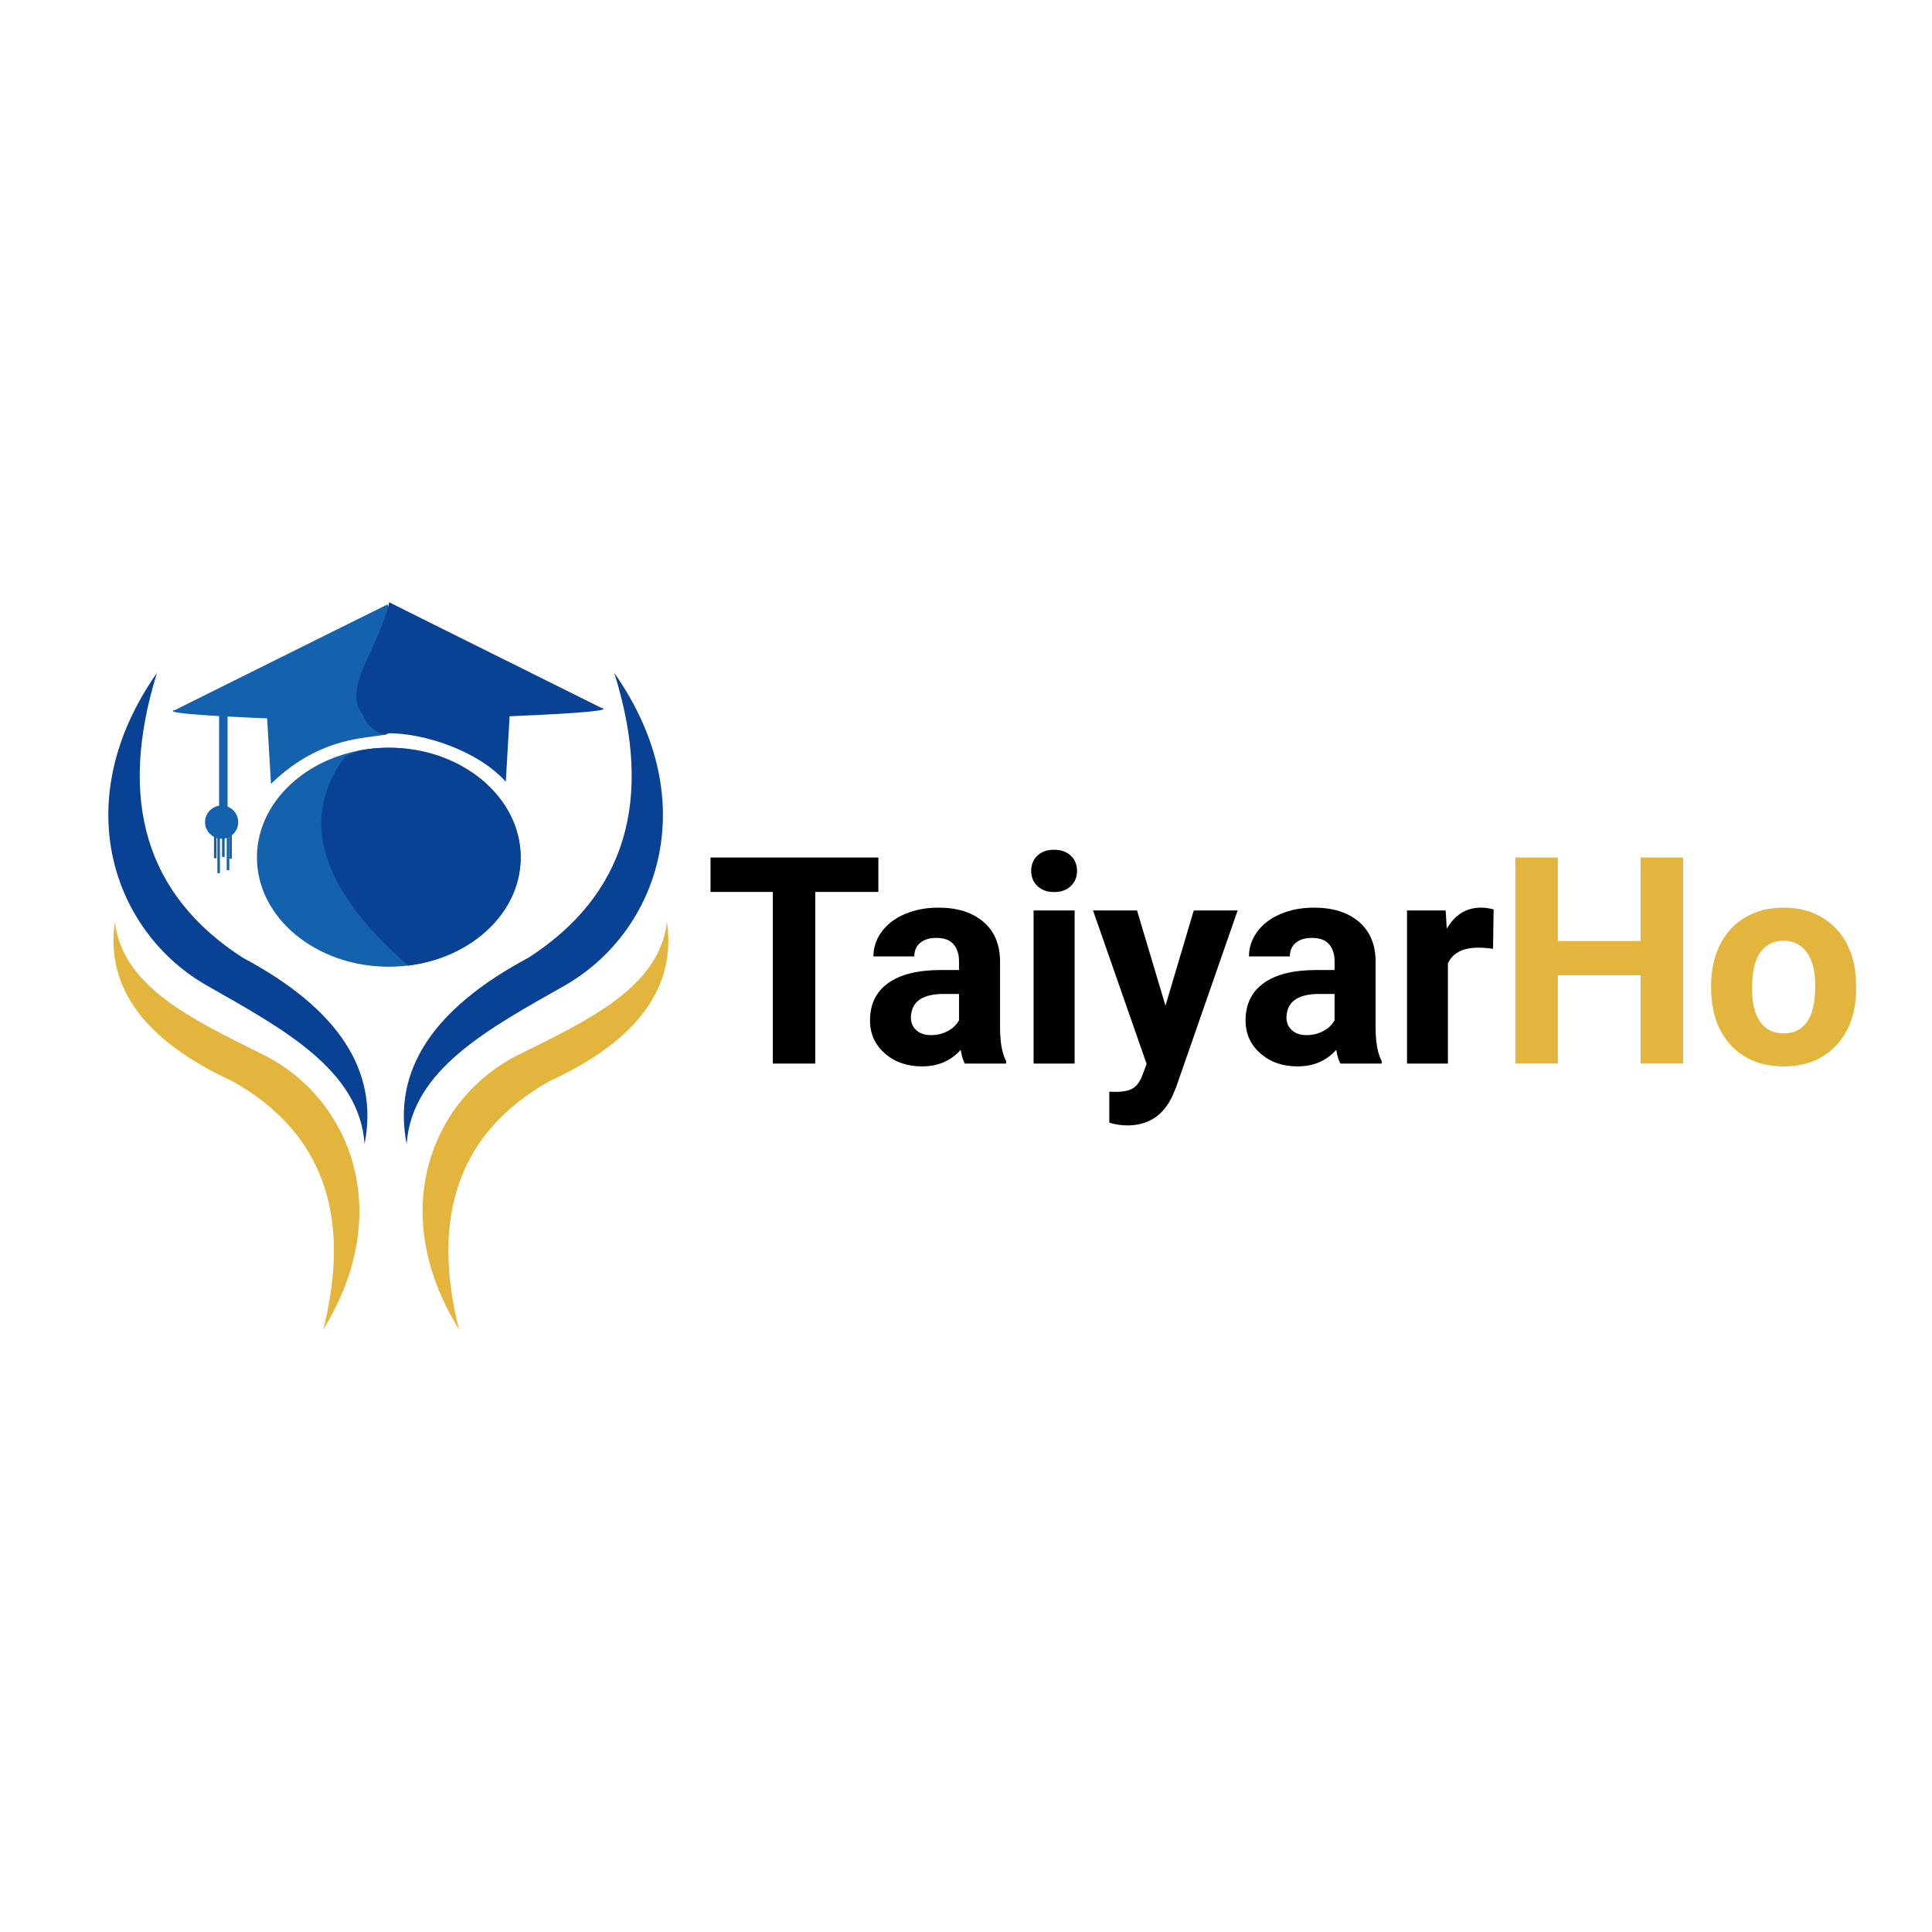
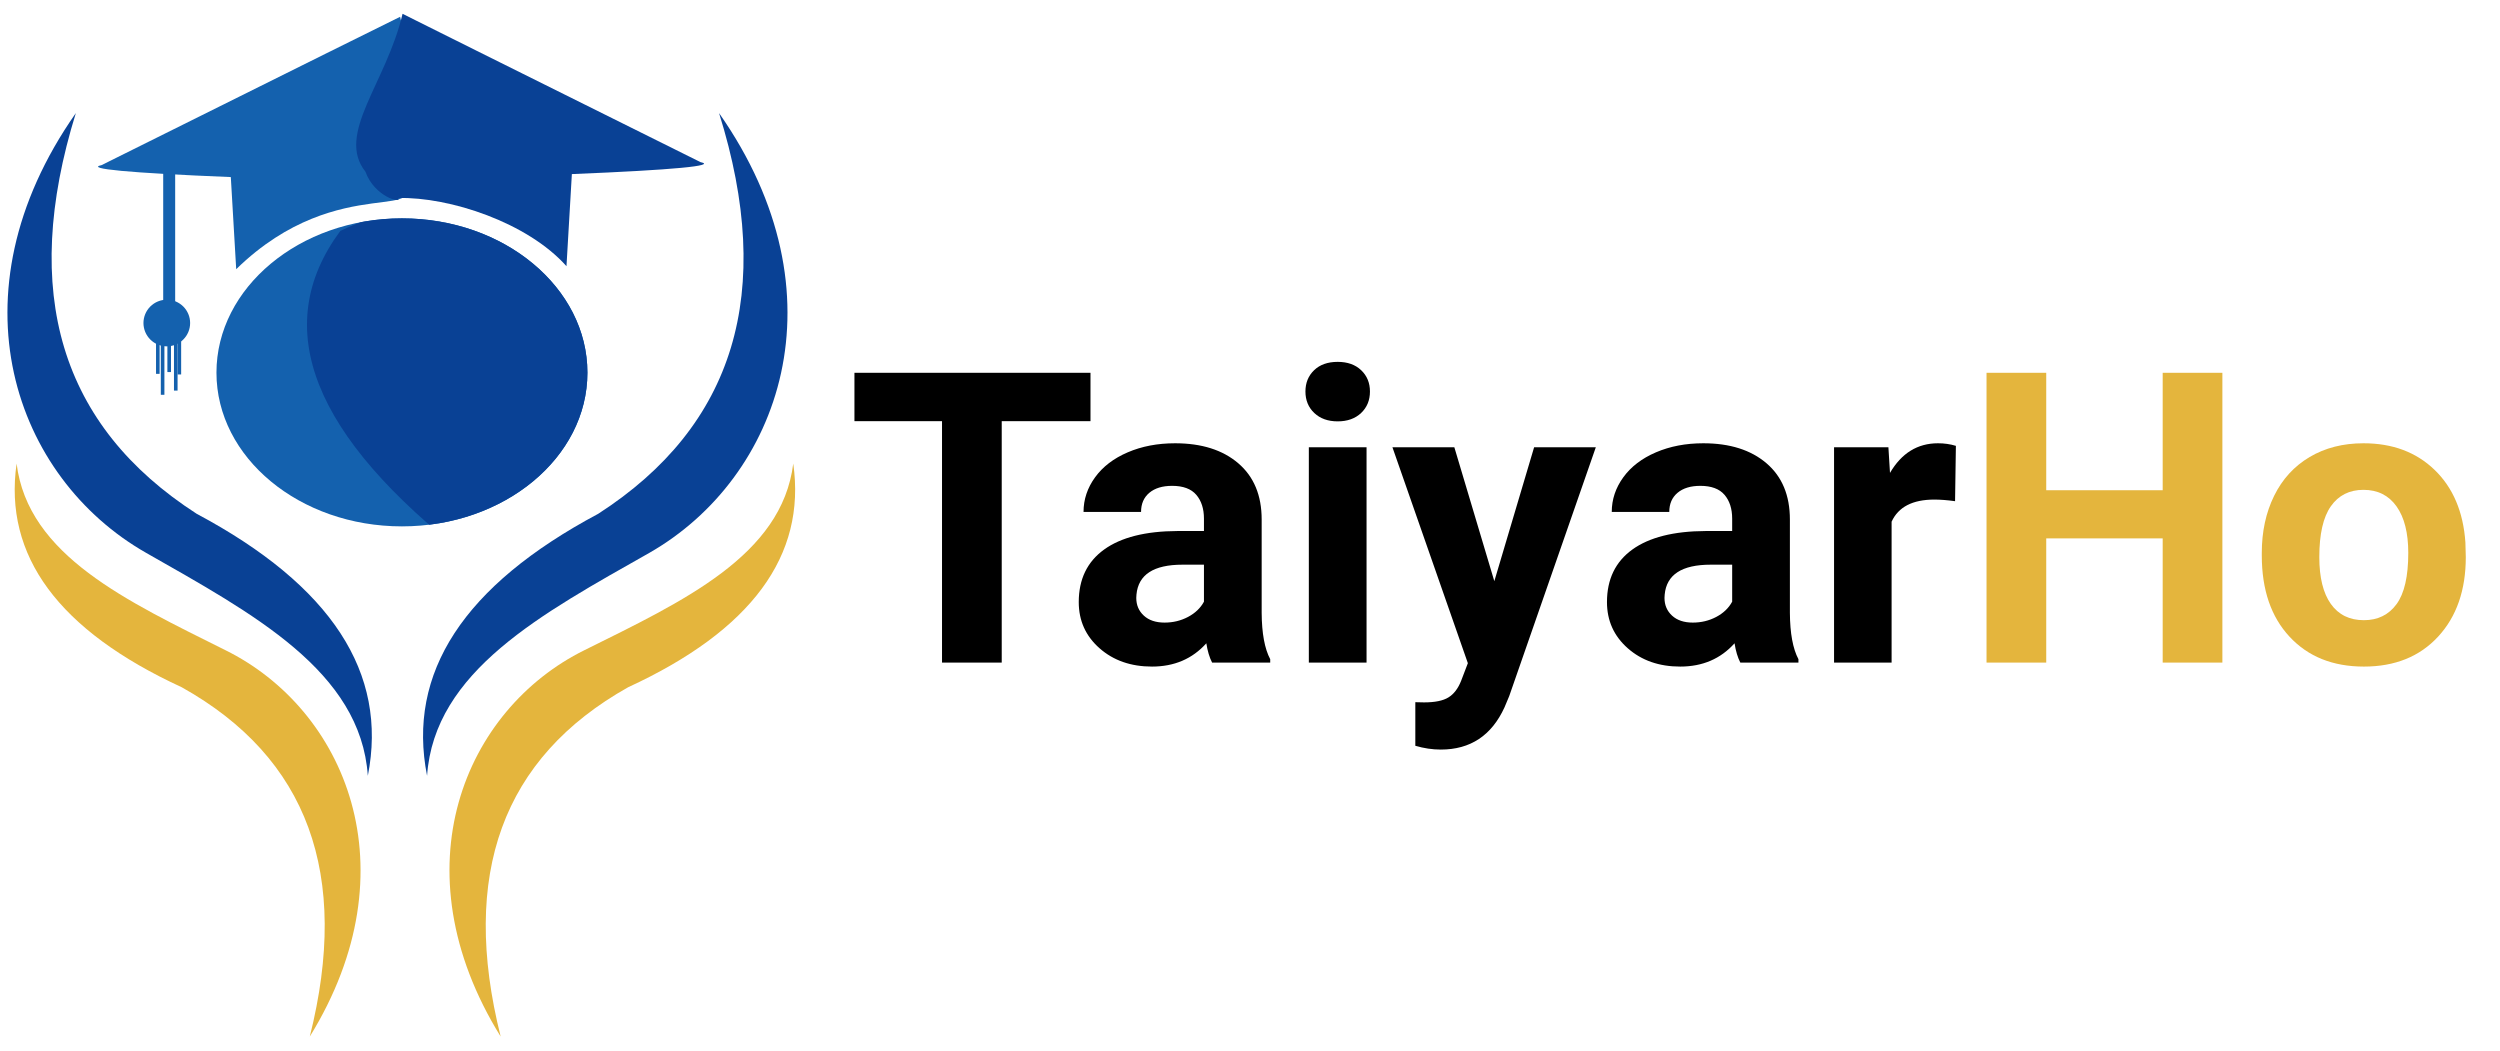
- <svg xmlns="http://www.w3.org/2000/svg" width="2000" zoomAndPan="magnify" viewBox="0 0 1500 1500" height="2000" preserveAspectRatio="xMidYMid meet" version="1.0">
+ <svg xmlns="http://www.w3.org/2000/svg" width="100%" viewBox="80 460 1380 580" height="100%" version="1.0">
  <defs>
    <g />
    <clipPath id="45ae492b60">
      <path d="M 328 715 L 519 715 L 519 1032.273 L 328 1032.273 Z M 328 715 " clip-rule="nonzero" />
    </clipPath>
    <clipPath id="b9d9731226">
      <path d="M 88 715 L 280 715 L 280 1032.273 L 88 1032.273 Z M 88 715 " clip-rule="nonzero" />
    </clipPath>
    <clipPath id="f28902df80">
      <path d="M 276 467.523 L 469 467.523 L 469 607 L 276 607 Z M 276 467.523 " clip-rule="nonzero" />
    </clipPath>
    <clipPath id="6908d95d2d">
      <path d="M 249 580 L 404.586 580 L 404.586 751 L 249 751 Z M 249 580 " clip-rule="nonzero" />
    </clipPath>
    <clipPath id="ec6ebaf548">
      <path d="M 301.871 580.527 C 358.348 580.527 404.258 618.828 404.258 665.707 C 404.258 712.59 358.348 750.559 301.871 750.559 C 245.391 750.559 199.484 712.59 199.484 665.707 C 199.484 618.828 245.391 580.527 301.871 580.527 Z M 301.871 580.527 " clip-rule="evenodd" />
    </clipPath>
  </defs>
  <path fill="#094195" d="M 121.867 522.422 C 91.152 621.469 113.281 695.094 188.582 743.625 C 262.898 783.242 294.273 831.445 283.043 888.234 C 279.082 830.457 219.629 798.762 160.512 765.086 C 88.18 723.816 51.516 622.789 121.867 522.422 Z M 121.867 522.422 " fill-opacity="1" fill-rule="evenodd" />
  <path fill="#094195" d="M 476.918 522.422 C 507.965 621.469 485.504 695.094 410.203 743.625 C 335.887 783.242 304.512 831.445 315.742 888.234 C 319.703 830.457 379.156 798.762 438.605 765.086 C 510.605 723.816 547.266 622.789 476.918 522.422 Z M 476.918 522.422 " fill-opacity="1" fill-rule="evenodd" />
  <g clip-path="url(#45ae492b60)">
    <path fill="#e4b53d" d="M 356.367 1032.18 C 333.906 942.711 357.355 878.328 426.715 839.371 C 494.754 808.004 525.137 766.734 517.871 715.891 C 511.598 766.734 457.102 791.828 402.605 818.902 C 336.551 851.586 298.898 939.406 356.367 1032.18 Z M 356.367 1032.18 " fill-opacity="1" fill-rule="evenodd" />
  </g>
  <g clip-path="url(#b9d9731226)">
    <path fill="#e4b53d" d="M 251.008 1032.18 C 273.465 942.711 250.016 878.328 180.328 839.371 C 112.289 808.004 81.902 766.734 89.168 715.891 C 95.445 766.734 150.27 791.828 204.438 818.902 C 270.492 851.586 308.145 939.406 251.008 1032.18 Z M 251.008 1032.18 " fill-opacity="1" fill-rule="evenodd" />
  </g>
  <path fill="#1461ae" d="M 207.41 557.746 C 150.602 555.438 126.82 553.125 136.07 551.145 C 246.051 496.34 300.879 469.266 300.879 469.266 C 309.465 507.562 314.422 534.309 297.906 555.105 C 323.336 586.141 268.18 552.137 210.383 608.594 C 208.398 574.586 207.41 557.746 207.41 557.746 Z M 207.41 557.746 " fill-opacity="1" fill-rule="evenodd" />
  <g clip-path="url(#f28902df80)">
    <path fill="#094195" d="M 395.668 556.098 C 452.148 553.785 475.926 551.477 466.68 549.492 C 357.027 495.02 302.199 467.617 302.199 467.617 C 293.281 505.914 265.207 533.977 281.723 554.777 C 286.676 568.645 301.871 572.605 299.887 569.305 C 328.293 568.645 371.227 582.84 392.695 606.941 C 394.68 572.934 395.668 556.098 395.668 556.098 Z M 395.668 556.098 " fill-opacity="1" fill-rule="evenodd" />
  </g>
  <path fill="#1461ae" d="M 170.09 541.238 L 176.695 541.238 L 176.695 636.656 L 170.09 636.656 Z M 170.09 541.238 " fill-opacity="1" fill-rule="evenodd" />
  <path fill="#1461ae" d="M 166.125 630.711 L 168.105 630.711 L 168.105 666.367 L 166.125 666.367 Z M 166.125 630.711 " fill-opacity="1" fill-rule="evenodd" />
  <path fill="#1461ae" d="M 168.766 642.27 L 170.75 642.27 L 170.75 677.926 L 168.766 677.926 Z M 168.766 642.27 " fill-opacity="1" fill-rule="evenodd" />
  <path fill="#1461ae" d="M 172.398 629.723 L 174.383 629.723 L 174.383 665.379 L 172.398 665.379 Z M 172.398 629.723 " fill-opacity="1" fill-rule="evenodd" />
  <path fill="#1461ae" d="M 176.031 639.957 L 178.016 639.957 L 178.016 675.613 L 176.031 675.613 Z M 176.031 639.957 " fill-opacity="1" fill-rule="evenodd" />
  <path fill="#1461ae" d="M 178.016 631.043 L 179.996 631.043 L 179.996 666.699 L 178.016 666.699 Z M 178.016 631.043 " fill-opacity="1" fill-rule="evenodd" />
  <path fill="#1461ae" d="M 184.949 638.305 C 184.949 639.152 184.867 639.988 184.703 640.816 C 184.539 641.648 184.293 642.453 183.969 643.234 C 183.645 644.016 183.25 644.758 182.781 645.461 C 182.309 646.164 181.777 646.812 181.18 647.41 C 180.578 648.008 179.93 648.543 179.227 649.012 C 178.523 649.48 177.781 649.879 177 650.203 C 176.219 650.523 175.41 650.77 174.582 650.934 C 173.754 651.098 172.914 651.184 172.07 651.184 C 171.223 651.184 170.387 651.098 169.559 650.934 C 168.727 650.77 167.922 650.523 167.141 650.203 C 166.359 649.879 165.617 649.48 164.914 649.012 C 164.211 648.543 163.559 648.008 162.961 647.41 C 162.363 646.812 161.828 646.164 161.359 645.461 C 160.891 644.758 160.492 644.016 160.168 643.234 C 159.844 642.453 159.602 641.648 159.438 640.816 C 159.27 639.988 159.188 639.152 159.188 638.305 C 159.188 637.461 159.27 636.621 159.438 635.793 C 159.602 634.965 159.844 634.16 160.168 633.379 C 160.492 632.598 160.891 631.855 161.359 631.152 C 161.828 630.449 162.363 629.801 162.961 629.199 C 163.559 628.602 164.211 628.07 164.914 627.602 C 165.617 627.129 166.359 626.734 167.141 626.41 C 167.922 626.086 168.727 625.844 169.559 625.676 C 170.387 625.512 171.223 625.43 172.07 625.43 C 172.914 625.43 173.754 625.512 174.582 625.676 C 175.41 625.844 176.219 626.086 177 626.41 C 177.781 626.734 178.523 627.129 179.227 627.602 C 179.93 628.07 180.578 628.602 181.18 629.199 C 181.777 629.801 182.309 630.449 182.781 631.152 C 183.25 631.855 183.645 632.598 183.969 633.379 C 184.293 634.16 184.539 634.965 184.703 635.793 C 184.867 636.621 184.949 637.461 184.949 638.305 Z M 184.949 638.305 " fill-opacity="1" fill-rule="nonzero" />
  <path fill="#1461ae" d="M 301.871 580.527 C 358.348 580.527 404.258 618.828 404.258 665.707 C 404.258 712.59 358.348 750.559 301.871 750.559 C 245.391 750.559 199.484 712.59 199.484 665.707 C 199.484 618.828 245.391 580.527 301.871 580.527 Z M 301.871 580.527 " fill-opacity="1" fill-rule="evenodd" />
  <g clip-path="url(#6908d95d2d)">
    <g clip-path="url(#ec6ebaf548)">
      <path fill="#094195" d="M 454.457 578.547 C 439.598 696.082 400.953 759.145 338.531 767.398 C 252.328 700.707 228.547 640.617 267.852 587.461 C 309.797 567.324 371.891 564.352 454.457 578.547 Z M 454.457 578.547 " fill-opacity="1" fill-rule="evenodd" />
    </g>
  </g>
  <g fill="#000000" fill-opacity="1">
    <g transform="translate(547.2638, 825.7499)">
      <g>
        <path d="M 134.688 -133.266 L 85.688 -133.266 L 85.688 0 L 52.734 0 L 52.734 -133.266 L 4.391 -133.266 L 4.391 -159.969 L 134.688 -159.969 Z M 134.688 -133.266 " />
      </g>
    </g>
  </g>
  <g fill="#000000" fill-opacity="1">
    <g transform="translate(668.0035, 825.7499)">
      <g>
        <path d="M 81.078 0 C 79.609 -2.852 78.547 -6.406 77.891 -10.656 C 70.203 -2.082 60.207 2.203 47.906 2.203 C 36.258 2.203 26.609 -1.164 18.953 -7.906 C 11.297 -14.645 7.469 -23.145 7.469 -33.406 C 7.469 -46 12.133 -55.664 21.469 -62.406 C 30.812 -69.145 44.312 -72.551 61.969 -72.625 L 76.578 -72.625 L 76.578 -79.438 C 76.578 -84.926 75.164 -89.316 72.344 -92.609 C 69.52 -95.91 65.07 -97.562 59 -97.562 C 53.656 -97.562 49.461 -96.281 46.422 -93.719 C 43.379 -91.156 41.859 -87.641 41.859 -83.172 L 10.109 -83.172 C 10.109 -90.055 12.234 -96.426 16.484 -102.281 C 20.734 -108.145 26.738 -112.738 34.5 -116.062 C 42.258 -119.395 50.973 -121.062 60.641 -121.062 C 75.297 -121.062 86.926 -117.379 95.531 -110.016 C 104.133 -102.66 108.438 -92.316 108.438 -78.984 L 108.438 -27.469 C 108.508 -16.188 110.082 -7.656 113.156 -1.875 L 113.156 0 Z M 54.828 -22.078 C 59.516 -22.078 63.832 -23.117 67.781 -25.203 C 71.738 -27.297 74.672 -30.102 76.578 -33.625 L 76.578 -54.047 L 64.703 -54.047 C 48.816 -54.047 40.359 -48.555 39.328 -37.578 L 39.219 -35.703 C 39.219 -31.742 40.609 -28.484 43.391 -25.922 C 46.18 -23.359 49.992 -22.078 54.828 -22.078 Z M 54.828 -22.078 " />
      </g>
    </g>
    <g transform="translate(788.6334, 825.7499)">
      <g>
        <path d="M 45.703 0 L 13.844 0 L 13.844 -118.875 L 45.703 -118.875 Z M 11.969 -149.641 C 11.969 -154.398 13.562 -158.316 16.75 -161.391 C 19.938 -164.461 24.273 -166 29.766 -166 C 35.191 -166 39.516 -164.461 42.734 -161.391 C 45.961 -158.316 47.578 -154.398 47.578 -149.641 C 47.578 -144.805 45.945 -140.848 42.688 -137.766 C 39.426 -134.691 35.117 -133.156 29.766 -133.156 C 24.422 -133.156 20.117 -134.691 16.859 -137.766 C 13.598 -140.848 11.969 -144.805 11.969 -149.641 Z M 11.969 -149.641 " />
      </g>
    </g>
    <g transform="translate(848.2892, 825.7499)">
      <g>
        <path d="M 56.578 -44.938 L 78.547 -118.875 L 112.609 -118.875 L 64.812 18.453 L 62.188 24.719 C 55.082 40.25 43.363 48.016 27.031 48.016 C 22.414 48.016 17.727 47.316 12.969 45.922 L 12.969 21.859 L 17.797 21.969 C 23.805 21.969 28.289 21.051 31.25 19.219 C 34.219 17.395 36.547 14.359 38.234 10.109 L 41.969 0.328 L 0.328 -118.875 L 34.5 -118.875 Z M 56.578 -44.938 " />
      </g>
    </g>
  </g>
  <g fill="#000000" fill-opacity="1">
    <g transform="translate(959.5807, 825.7499)">
      <g>
        <path d="M 81.078 0 C 79.609 -2.852 78.547 -6.406 77.891 -10.656 C 70.203 -2.082 60.207 2.203 47.906 2.203 C 36.258 2.203 26.609 -1.164 18.953 -7.906 C 11.297 -14.645 7.469 -23.145 7.469 -33.406 C 7.469 -46 12.133 -55.664 21.469 -62.406 C 30.812 -69.145 44.312 -72.551 61.969 -72.625 L 76.578 -72.625 L 76.578 -79.438 C 76.578 -84.926 75.164 -89.316 72.344 -92.609 C 69.52 -95.91 65.07 -97.562 59 -97.562 C 53.656 -97.562 49.461 -96.281 46.422 -93.719 C 43.379 -91.156 41.859 -87.641 41.859 -83.172 L 10.109 -83.172 C 10.109 -90.055 12.234 -96.426 16.484 -102.281 C 20.734 -108.145 26.738 -112.738 34.5 -116.062 C 42.258 -119.395 50.973 -121.062 60.641 -121.062 C 75.297 -121.062 86.926 -117.379 95.531 -110.016 C 104.133 -102.66 108.438 -92.316 108.438 -78.984 L 108.438 -27.469 C 108.508 -16.188 110.082 -7.656 113.156 -1.875 L 113.156 0 Z M 54.828 -22.078 C 59.516 -22.078 63.832 -23.117 67.781 -25.203 C 71.738 -27.297 74.672 -30.102 76.578 -33.625 L 76.578 -54.047 L 64.703 -54.047 C 48.816 -54.047 40.359 -48.555 39.328 -37.578 L 39.219 -35.703 C 39.219 -31.742 40.609 -28.484 43.391 -25.922 C 46.18 -23.359 49.992 -22.078 54.828 -22.078 Z M 54.828 -22.078 " />
      </g>
    </g>
    <g transform="translate(1080.211, 825.7499)">
      <g>
        <path d="M 78.984 -89.094 C 74.672 -89.688 70.863 -89.984 67.562 -89.984 C 55.551 -89.984 47.68 -85.914 43.953 -77.781 L 43.953 0 L 12.188 0 L 12.188 -118.875 L 42.188 -118.875 L 43.062 -104.703 C 49.438 -115.609 58.266 -121.062 69.547 -121.062 C 73.055 -121.062 76.352 -120.586 79.438 -119.641 Z M 78.984 -89.094 " />
      </g>
    </g>
  </g>
  <g fill="#e4b53d" fill-opacity="1">
    <g transform="translate(1162.287, 825.7499)">
      <g>
        <path d="M 144.469 0 L 111.516 0 L 111.516 -68.562 L 47.234 -68.562 L 47.234 0 L 14.281 0 L 14.281 -159.969 L 47.234 -159.969 L 47.234 -95.141 L 111.516 -95.141 L 111.516 -159.969 L 144.469 -159.969 Z M 144.469 0 " />
      </g>
    </g>
    <g transform="translate(1321.259, 825.7499)">
      <g>
        <path d="M 7.25 -60.531 C 7.25 -72.32 9.52 -82.832 14.062 -92.062 C 18.602 -101.289 25.141 -108.43 33.672 -113.484 C 42.203 -118.535 52.109 -121.062 63.391 -121.062 C 79.43 -121.062 92.523 -116.156 102.672 -106.344 C 112.816 -96.531 118.473 -83.203 119.641 -66.359 L 119.859 -58.234 C 119.859 -39.992 114.766 -25.359 104.578 -14.328 C 94.398 -3.305 80.742 2.203 63.609 2.203 C 46.473 2.203 32.797 -3.289 22.578 -14.281 C 12.359 -25.27 7.25 -40.211 7.25 -59.109 Z M 39 -58.234 C 39 -46.953 41.125 -38.328 45.375 -32.359 C 49.625 -26.391 55.703 -23.406 63.609 -23.406 C 71.297 -23.406 77.301 -26.352 81.625 -32.25 C 85.945 -38.145 88.109 -47.57 88.109 -60.531 C 88.109 -71.594 85.945 -80.16 81.625 -86.234 C 77.301 -92.316 71.223 -95.359 63.391 -95.359 C 55.629 -95.359 49.625 -92.336 45.375 -86.297 C 41.125 -80.254 39 -70.898 39 -58.234 Z M 39 -58.234 " />
      </g>
    </g>
  </g>
</svg>
